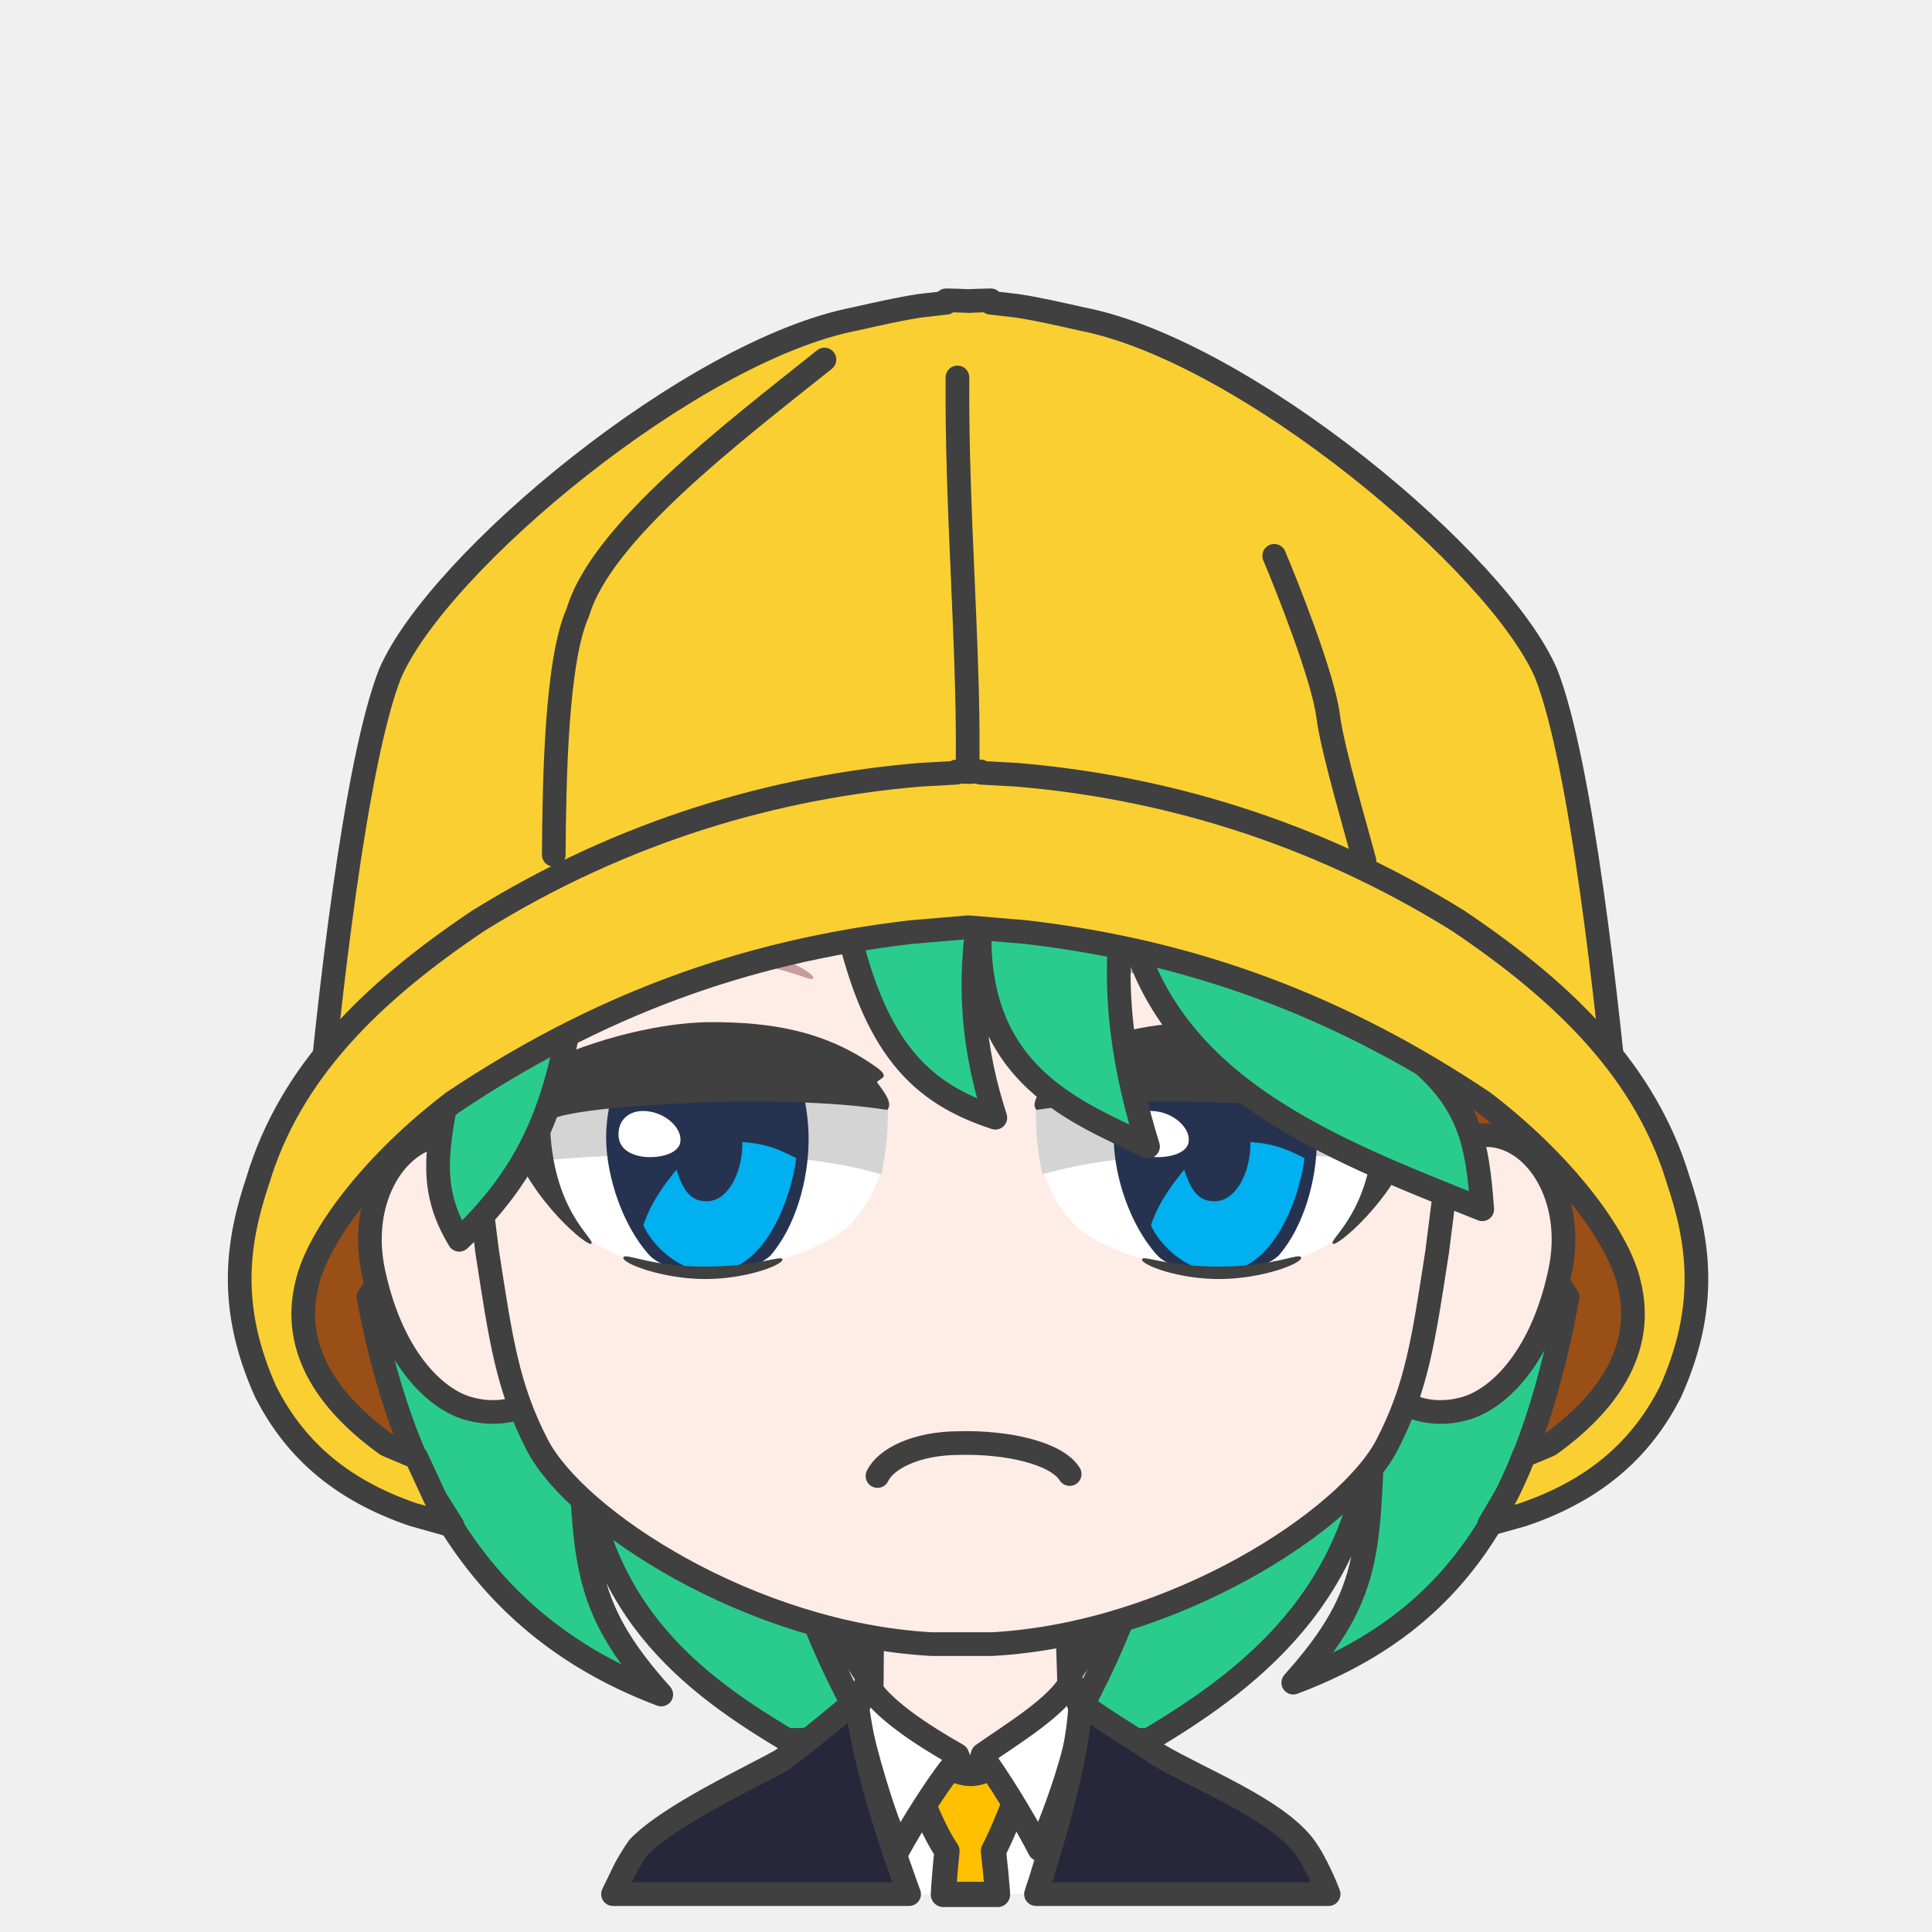
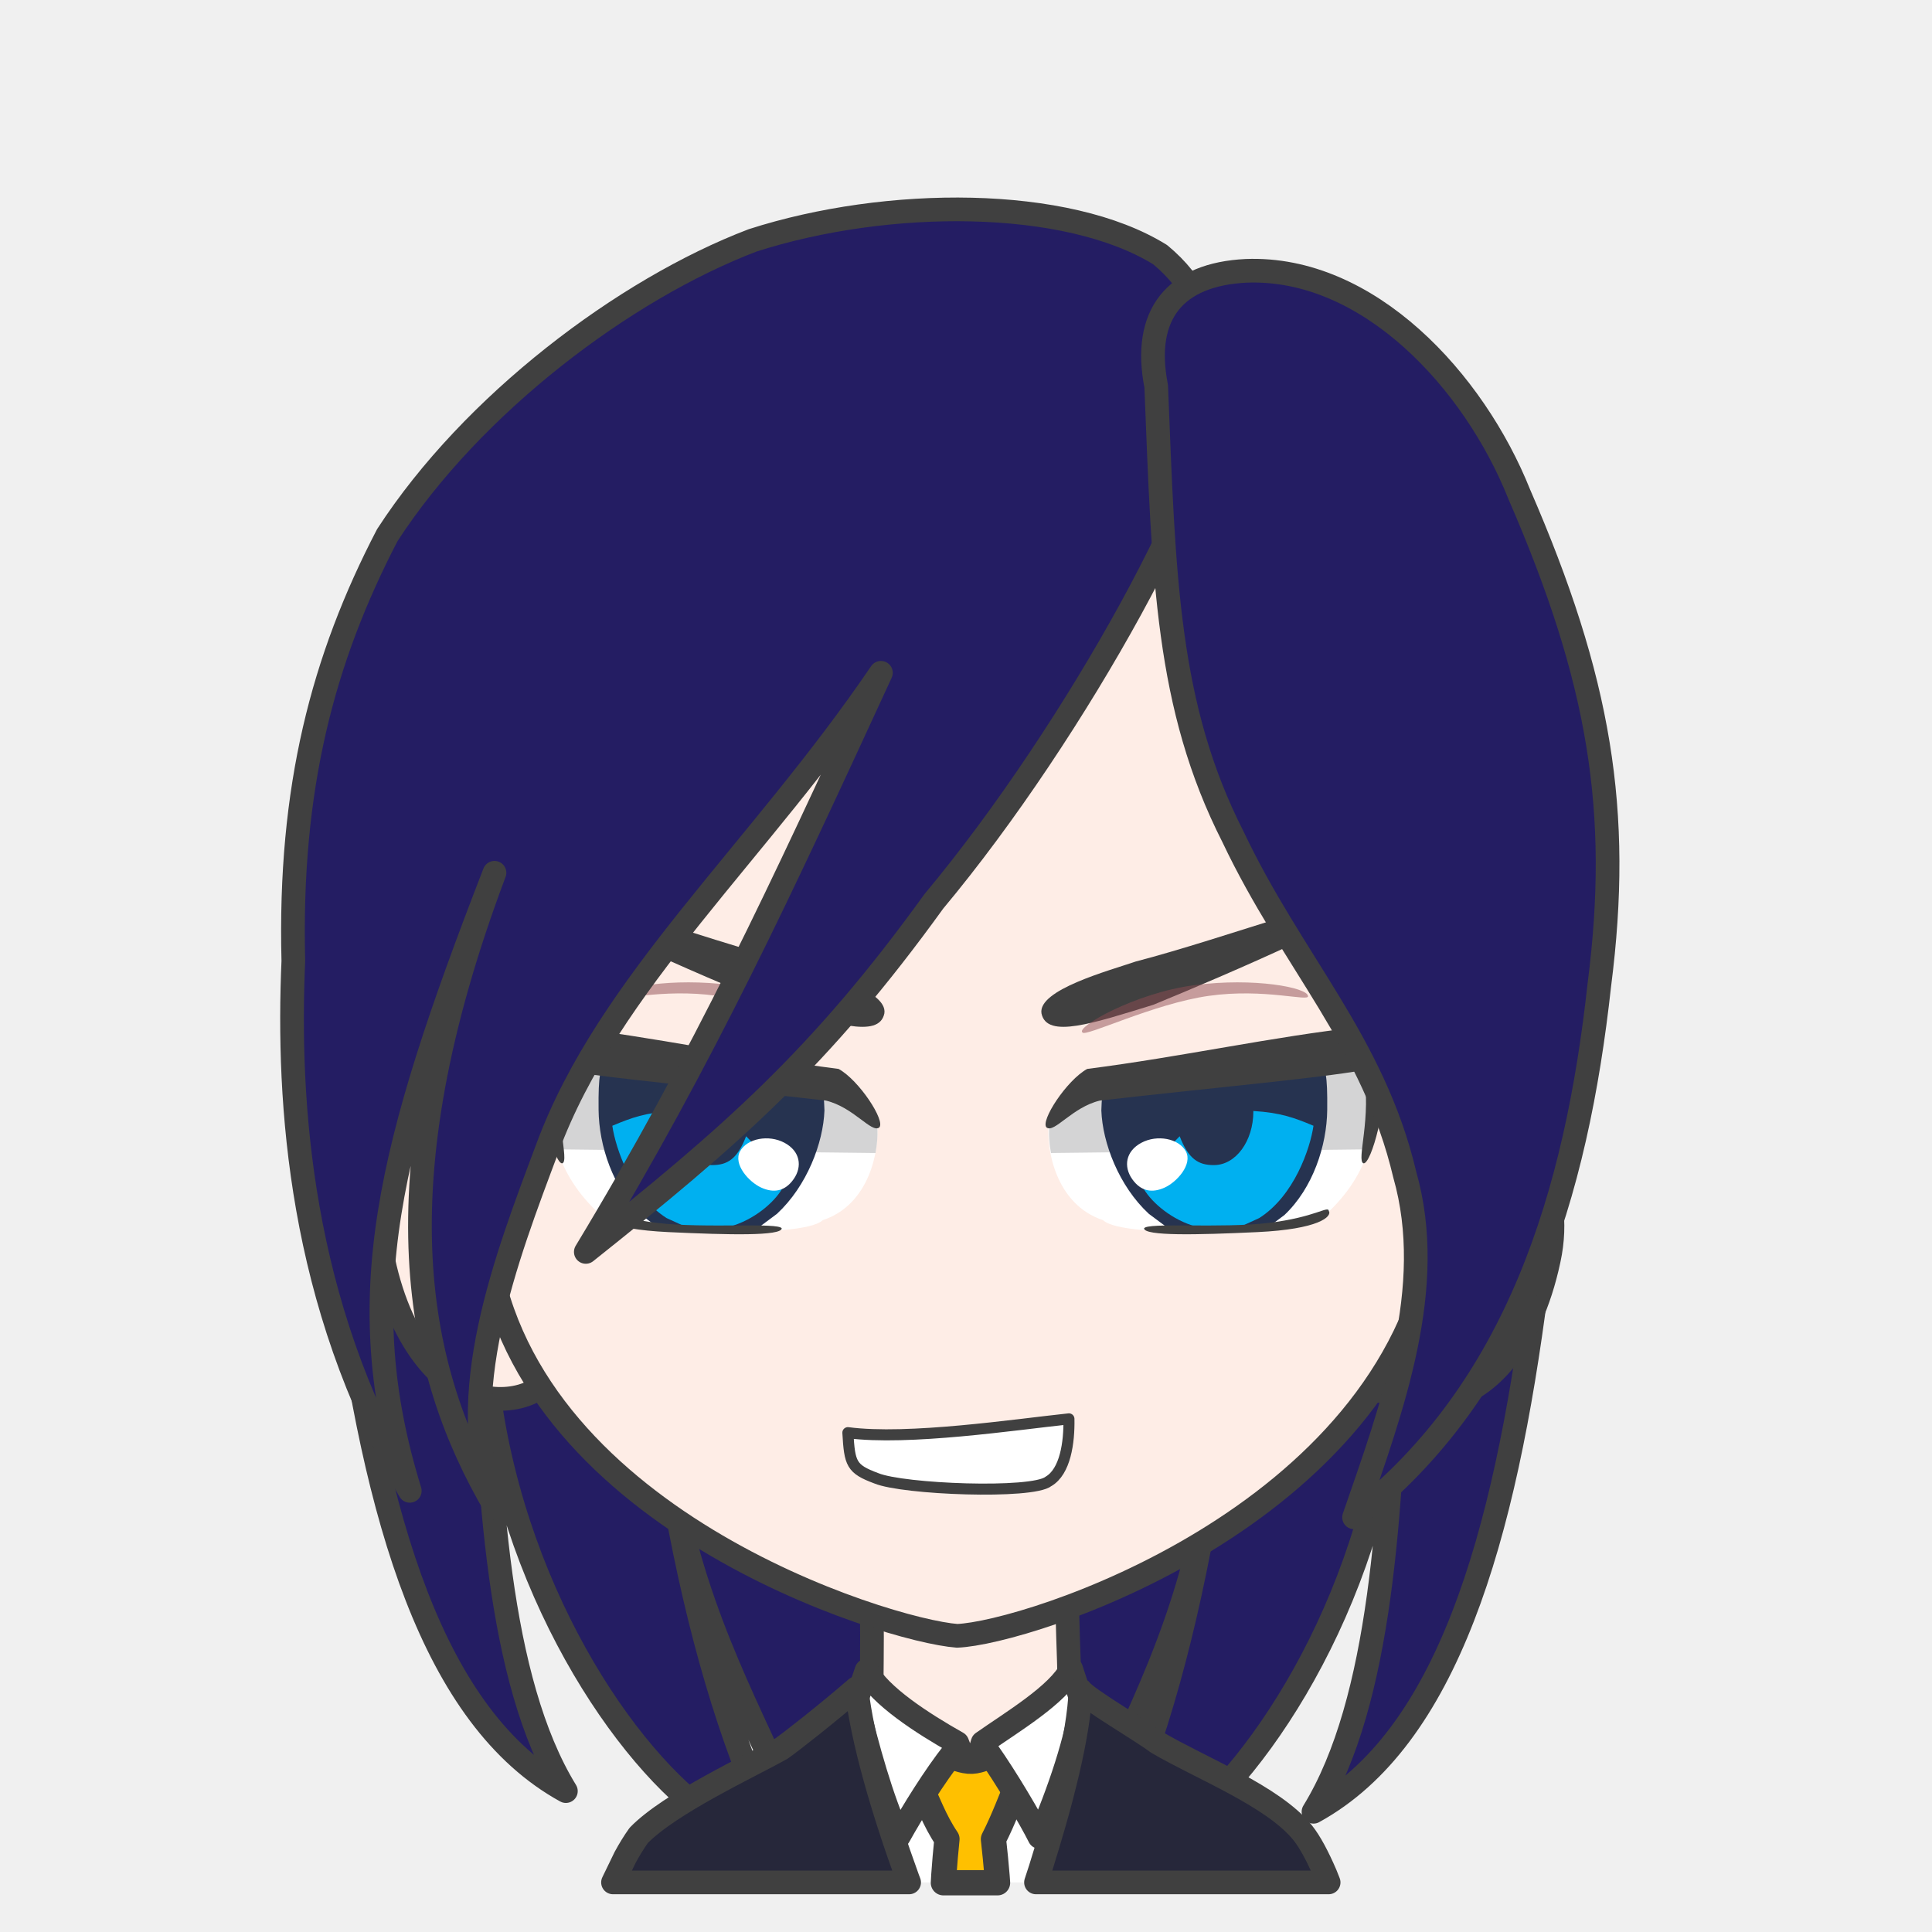
<svg xmlns="http://www.w3.org/2000/svg" width="2805" height="2805" xml:space="preserve" overflow="hidden">
-   <g transform="translate(-7105 -936)">
-     <path d="M7798.58 3108 7590.11 3028.98 7497 2870.93 7541.53 2629.8 7788.46 2415.02 8417.93 2182 8664.86 2192.13 9164.8 2364.36 9391.49 2556.86 9519 2771.64 9519 2937.79 9373.27 3079.63 9239.68 3101.92" fill="#9A4F16" fill-rule="evenodd" />
-     <path d="M7728.96 2682 8510.06 2684.49 9291.95 2682 9381 2819.46C9324.33 3123.59 9217.41 3290.49 8982.64 3378.98 9102.99 3244.67 9090.18 3181.91 9100.43 2968.07 9094.49 3236.26 8933.6 3366.62 8772.23 3462.3L8649.19 3459.61C8721.5 3340.56 8771.15 3205.35 8807.85 3049.92 8770.08 3224.22 8670.77 3343.26 8602.23 3451.52L8595.54 3452.03 8595.89 3465 8510.06 3458.5 8424.14 3465 8424.49 3452.02 8417.98 3451.52C8349.51 3343.26 8250.3 3224.22 8212.57 3049.92 8249.23 3205.35 8298.83 3340.56 8371.07 3459.61L8248.15 3462.3C8086.95 3366.62 7950.87 3251.04 7944.94 2982.85 7955.19 3196.68 7944.81 3261.91 8065.04 3396.22 7830.52 3307.73 7696.61 3123.59 7640 2819.46Z" stroke="#404040" stroke-width="34.375" stroke-linecap="round" stroke-linejoin="round" stroke-miterlimit="10" fill="#2ACC8E" fill-rule="evenodd" />
-     <path d="M100.689 0C98.84 79.836 96.894 90.206 97.677 152.663 83.972 154.528 27.834 183.216 0 194.001 30.346 293.966 148.667 378.98 237.171 377.992 325.675 377.003 449.331 272.574 478 193.222L384.281 152.667C385.064 90.208 383.117 77.408 384.519 2.429L100.689 0Z" stroke="#404040" stroke-width="34.375" stroke-linecap="round" stroke-linejoin="round" stroke-miterlimit="10" fill="#FEEDE6" fill-rule="evenodd" transform="matrix(-1 0 0 1 8755 3281)" />
-     <path d="M8665 3416C8657.12 3512.12 8651.9 3593.77 8641.17 3674.48L8639.16 3686 8394.8 3686 8390.69 3670.47C8371.35 3591.38 8358.65 3512.79 8349 3417.72L8493.99 3496.83 8517.36 3548.43 8536.48 3494.54Z" fill="#FFFFFF" fill-rule="evenodd" />
-     <path d="M8588.5 3466.5 8585.9 3534.72C8573.06 3564.33 8562.63 3593.93 8547.36 3623.54 8549.5 3642.36 8551.19 3659.96 8552.59 3676.77L8553.3 3686.5 8474.68 3686.5 8475.34 3675.15C8476.5 3658.73 8477.95 3641.61 8479.85 3623.31 8461.23 3596.03 8452.3 3568.75 8438.53 3541.47L8437.5 3473.59C8447.5 3484.62 8490.96 3512.07 8516.13 3510.89 8541.29 3509.71 8574.52 3483.6 8588.5 3466.5Z" stroke="#404040" stroke-width="36.667" stroke-linecap="round" stroke-linejoin="round" stroke-miterlimit="10" fill="#FFC000" fill-rule="evenodd" />
-     <path d="M8363.03 3378.5C8381.69 3414.96 8444.68 3455.65 8494.87 3484.06L8501.06 3500.14 8489.7 3497.15C8462.53 3531.31 8429.57 3584.69 8409.81 3620.39 8384.62 3564.66 8364.7 3491.99 8348 3423.18L8363.03 3378.5ZM8660.11 3376 8675 3421.78C8670.69 3473.1 8641.03 3559.75 8614.17 3621 8600.84 3594.29 8566.35 3535.34 8538.75 3496.1L8526.76 3500.14 8531.65 3483.51C8573.89 3453.7 8641.66 3413.29 8660.11 3376Z" stroke="#404040" stroke-width="34.375" stroke-linecap="round" stroke-linejoin="round" stroke-miterlimit="10" fill="#FFFFFF" fill-rule="evenodd" />
-     <path d="M360.257 2.64C351.193 15.603 270.781 62.143 248.996 78.862 186.77 115.64 80.312 156.728 37.621 210.019 26.948 223.341 15.861 244.346 4.77 270.024L0 282 424.878 282 418.477 262.397C388.157 166.036 362.993 69.528 360.257 2.64ZM685.525 0C676.986 76.713 646.427 179.471 611.045 276.831L609.081 282 1039 282 1021.48 245.832C1015.17 234.165 1008.58 223.408 1001.69 213.779 955.872 166.667 839.865 113.369 794.529 87.734 779.497 77.089 729.56 38.118 685.525 0Z" stroke="#404040" stroke-width="34.375" stroke-linecap="round" stroke-linejoin="round" stroke-miterlimit="10" fill="#26273A" fill-rule="evenodd" transform="matrix(-1 0 0 1 9034 3404)" />
-     <path d="M1618.3 0.036C1606.55 0.3 1583.79 0.199 1567.33 10.016L160.194 11.858C142.833 2.041 127.486 0.88 114.656 0.036 42.39-2.078-18.914 90.323 5.425 200.007 33.467 329.763 100.538 388.174 148.668 398.363 175.635 405.076 205.71 402.541 228.312 390.397L1504.59 390.397C1527.2 402.541 1557.29 405.076 1584.27 398.363 1632.42 388.174 1699.52 329.763 1727.57 200.007 1751.92 90.323 1690.59-2.078 1618.3 0.036Z" stroke="#404040" stroke-width="34.375" stroke-linecap="round" stroke-linejoin="round" stroke-miterlimit="10" fill="#FEEDE6" fill-rule="evenodd" transform="matrix(-1 0 0 1 9375 2584)" />
-     <path d="M1474 666.291C1471.86 440.308 1415.73 7.5 731.293 0 77.289 2.901-1.423 444.265 0.019 666.291 0.542 939.615 26.781 1089.24 47.443 1258.4 67.278 1386.53 76.88 1454.95 120.233 1538.78 176.537 1647.65 430.308 1813.3 693.203 1828L782.016 1828C1044.46 1813.3 1297.79 1647.65 1353.99 1538.78 1397.27 1454.95 1406.86 1386.53 1426.66 1258.4 1447.28 1089.24 1473.48 939.615 1474 666.291Z" stroke="#404040" stroke-width="34.375" stroke-linecap="round" stroke-linejoin="round" stroke-miterlimit="10" fill="#FEEDE6" fill-rule="evenodd" transform="matrix(-1 0 0 1 9239 1495)" />
-     <path d="M8611 2543.56C8694.12 2434.13 8948.63 2424.63 9140 2523.34 9138.77 2592.47 9117.27 2647.11 9070.64 2705.82 9000.02 2809.16 8768.55 2795.73 8670.51 2719.5 8609.1 2657.83 8613.34 2599.07 8611 2543.56Z" fill="#FFFFFF" fill-rule="evenodd" />
-     <path d="M8618.39 2641C8766.31 2597.57 8989.34 2610.59 9123.42 2621.66 9146.18 2534.91 9108.96 2495.39 9026.08 2500.48 8943.21 2505.57 8696.52 2452.05 8609.07 2547.04 8608.41 2583.68 8612.5 2612.35 8618.39 2641Z" fill="#D4D4D5" fill-rule="evenodd" />
-     <path d="M8757.97 2459.79 8982.81 2456C9006.49 2495.91 9017.37 2547.19 9016.99 2592.58 9016.51 2649.31 8998.24 2716.7 8961.12 2759.29 8920.34 2795.06 8812.32 2789.87 8784.08 2757.38 8744.87 2713.23 8723.61 2644.7 8722.08 2593.41 8720.86 2552.38 8732.92 2500.96 8757.97 2459.79Z" fill="#263350" fill-rule="evenodd" />
-     <path d="M8920.41 2594C8955.75 2596.66 8973.51 2604.49 8999 2617.49 8993.29 2665.69 8957.8 2783.85 8874.17 2783 8826.69 2782.51 8787.71 2742.13 8776 2714.85 8787.88 2680.21 8806.8 2655.91 8824.32 2634.19 8835.74 2670.15 8848.56 2680.26 8869.13 2680.03 8897.5 2680.03 8920.5 2641.87 8920.5 2594.8 8920.47 2594.53 8920.44 2594.27 8920.41 2594Z" fill="#00B0F0" fill-rule="evenodd" />
-     <path d="M8740.18 2578.81C8742.01 2558.95 8759.4 2545.3 8786.3 2549.89 8813.2 2554.48 8834.7 2576.59 8830.47 2595.39 8826.23 2614.2 8790.42 2618.96 8770.29 2614.38 8750.17 2609.79 8738.36 2598.67 8740.18 2578.81Z" fill="#FFFFFF" fill-rule="evenodd" />
-     <path d="M0.018 2.036C1.215-6.487 36.362 14.475 116.16 14.93 195.958 15.386 230.82-3.065 231 4.769 231.179 12.602 177.764 33.448 117.24 32.993 56.716 32.537-1.179 10.559 0.018 2.036Z" fill="#404040" fill-rule="evenodd" transform="matrix(-1 0 0 1 8994 2760)" />
-     <path d="M8865.21 2420C8948.56 2419.92 9059.32 2451.84 9122.66 2487.18 9160.83 2511.83 9194.84 2524.41 9255 2522.36 9235.14 2568.17 9219.73 2578.37 9156.89 2593.17 9128.77 2678.24 9043.3 2749.04 9039.95 2741.44 9035.3 2733.38 9098.11 2693.33 9100.41 2563.26 9084.72 2542.88 8775.46 2521.2 8609.86 2547.43 8600.01 2536.9 8618.2 2517.13 8624.9 2506.96 8619.19 2500.91 8606.96 2500.27 8622.55 2487.69 8699.69 2431.19 8781.86 2420.09 8865.21 2420Z" fill="#404040" fill-rule="evenodd" />
-     <path d="M8891.68 2165.46C9031.73 2175.28 9180.7 2245.14 9175.89 2252.47 9170.25 2267.92 9060.42 2208.05 8894.56 2199.33 8728.7 2190.61 8663.7 2234.67 8661 2219.22 8662.2 2197.89 8751.64 2155.63 8891.68 2165.46Z" fill="#404040" fill-rule="evenodd" />
-     <path d="M8879.32 2305C8964.7 2305.2 9060.02 2354.9 9057.97 2367.36 9054.2 2377.23 9007.81 2339.66 8888.67 2332.99 8769.53 2326.32 8720.89 2365.06 8717.09 2356.03 8713.89 2347.5 8793.93 2304.8 8879.32 2305Z" fill="#8D4D53" fill-rule="evenodd" fill-opacity="0.502" />
-     <path d="M0 88.559C83.117-20.873 337.627-30.367 529 68.341 527.772 137.468 506.27 192.108 459.637 250.819 389.017 354.162 157.554 340.731 59.507 264.499-1.9 202.827 2.342 144.071 0 88.559Z" fill="#FFFFFF" fill-rule="evenodd" transform="matrix(-1 0 0 1 8393 2455)" />
-     <path d="M9.371 151C157.012 107.567 379.615 120.592 513.434 131.662 536.152 44.905 499.003 5.389 416.284 10.482 333.565 15.574 87.356-37.949 0.069 57.039-0.586 93.676 3.498 122.349 9.371 151Z" fill="#D4D4D5" fill-rule="evenodd" transform="matrix(-1 0 0 1 8394 2490)" />
-     <path d="M8020.85 2459.79 8244.92 2456C8268.52 2495.91 8279.37 2547.19 8278.99 2592.58 8278.51 2649.31 8260.31 2716.7 8223.31 2759.29 8182.67 2795.06 8075.01 2789.87 8046.87 2757.38 8007.79 2713.23 7986.61 2644.7 7985.08 2593.41 7983.87 2552.38 7995.88 2500.96 8020.85 2459.79Z" fill="#263350" fill-rule="evenodd" />
-     <path d="M8182.76 2594C8217.95 2596.66 8235.62 2604.49 8261 2617.49 8255.31 2665.69 8219.98 2783.85 8136.73 2783 8089.47 2782.51 8050.66 2742.13 8039 2714.85 8050.83 2680.21 8069.67 2655.91 8087.1 2634.19 8098.47 2670.15 8111.24 2680.26 8131.71 2680.03 8159.96 2680.03 8182.86 2641.87 8182.86 2594.8 8182.82 2594.53 8182.79 2594.27 8182.76 2594Z" fill="#00B0F0" fill-rule="evenodd" />
-     <path d="M8003.18 2578.81C8004.98 2558.95 8022.19 2545.3 8048.79 2549.89 8075.4 2554.48 8096.66 2576.59 8092.47 2595.39 8088.29 2614.2 8052.87 2618.96 8032.96 2614.38 8013.05 2609.79 8001.38 2598.67 8003.18 2578.81Z" fill="#FFFFFF" fill-rule="evenodd" />
-     <path d="M8010.02 2762.04C8011.22 2753.51 8046.36 2774.47 8126.16 2774.93 8205.96 2775.39 8240.82 2756.93 8241 2764.77 8241.18 2772.6 8187.76 2793.45 8127.24 2792.99 8066.72 2792.54 8008.82 2770.56 8010.02 2762.04Z" fill="#404040" fill-rule="evenodd" />
-     <path d="M257.813 0C341.036-0.084 451.622 31.836 514.867 67.181 552.972 91.833 586.928 104.409 647 102.364 627.173 148.172 611.788 158.372 549.041 173.171 520.963 258.242 435.627 329.045 432.281 321.439 427.637 313.378 490.348 273.334 492.648 143.264 476.98 122.876 168.197 101.197 2.858 127.426-6.975 116.898 11.184 97.135 17.868 86.96 12.171 80.906-0.045 80.267 15.526 67.69 92.546 11.185 174.59 0.085 257.813 0Z" fill="#404040" fill-rule="evenodd" transform="matrix(-1 0 0 1 8396 2420)" />
-     <path d="M230.683 1.458C370.729 11.281 519.696 81.135 514.887 88.466 509.253 103.915 399.424 44.049 233.564 35.329 67.704 26.609 2.704 70.674 0 55.224 1.2 33.894 90.636-8.365 230.683 1.458Z" fill="#404040" fill-rule="evenodd" transform="matrix(-1 0 0 1 8343 2164)" />
-     <path d="M161.84 0.001C246.975 0.2 342.016 49.899 339.968 62.358 336.215 72.229 289.96 34.66 171.168 27.988 52.376 21.316 3.882 60.06 0.093 51.033-3.1 42.497 76.705-0.198 161.84 0.001Z" fill="#8D4D53" fill-rule="evenodd" fill-opacity="0.502" transform="matrix(-1 0 0 1 8286 2305)" />
-     <path d="M8379 3079C8390.71 3054.14 8434.64 3031.47 8496.66 3031.16 8566.95 3029.19 8639.04 3045.54 8658 3076.11" stroke="#404040" stroke-width="34.375" stroke-linecap="round" stroke-linejoin="round" stroke-miterlimit="10" fill="none" fill-rule="evenodd" />
-     <path d="M7798.88 1995.15C7792.32 2160.06 7768.51 2324.96 7761.94 2489.87 7738.13 2603.91 7726.64 2661.34 7771.79 2736 7892.48 2621.96 7917.11 2515.3 7941.74 2364.35L8330.9 2260.97C8371.95 2458.69 8442.56 2523.51 8550.11 2558.79 8518.91 2462.8 8507.42 2364.35 8530.41 2241.28 8502.49 2491.51 8661.77 2547.3 8771.78 2600.63 8738.12 2490.69 8716.78 2378.29 8737.3 2241.28 8779.99 2507.1 9029.58 2600.63 9257 2691.7 9249.61 2592.42 9239.76 2525.15 9131.38 2450.49L9143.7 1973" stroke="#404040" stroke-width="34.375" stroke-linecap="round" stroke-linejoin="round" stroke-miterlimit="10" fill="#2ACC8E" fill-rule="evenodd" />
-     <path d="M979.203 0C968.541 0.205 958.61 0.526 949.251 0.962L946.958 1.105 944.662 0.962C935.291 0.526 925.349 0.205 914.676 0L914.72 3.544 876.177 8.005C846.756 12.52 818.873 18.883 782.378 27.092 545.368 73.067 177.962 380.112 108.253 541.844 57.407 671.147 18.452 1025.4 0 1229 245.646 930.371 771.321 789.041 940.473 778.629L946.958 778.552 953.45 778.629C1122.8 789.041 1649.07 930.371 1895 1229 1876.53 1025.4 1837.53 671.147 1786.62 541.844 1716.83 380.112 1349.01 73.067 1111.73 27.092 1075.19 18.883 1047.27 12.52 1017.82 8.005L979.158 3.535Z" stroke="#404040" stroke-width="34.375" stroke-linecap="round" stroke-linejoin="round" stroke-miterlimit="10" fill="#FACF32" fill-rule="evenodd" transform="matrix(-1 0 0 1 9458 1372)" />
-     <path d="M1074.38 0 1056.89 0.964 1039.39 0 1039.33 1.933 986.317 4.857C778.867 22.411 558.559 84.715 346.163 216.718 186.85 323.695 73.008 438.948 26.339 593.511-3.876 683.71-17.558 778.047 38 901.349 77.147 977.893 140.128 1041.05 251.793 1079.05L300.9 1092.83 275.848 1050.5C269.267 1037.41 262.996 1023.87 257.016 1009.87L250.547 993.423 213.313 977.693C133.433 920.397 73.188 842.411 97.684 743.736 113.439 674.521 194.298 568.063 309.26 480.227 515.583 342.163 727.443 261.916 973.92 233.251L1056.89 226.215 1139.96 233.251C1386.72 261.916 1598.83 342.163 1805.39 480.227 1920.48 568.063 2001.43 674.521 2017.2 743.736 2041.73 842.411 1981.41 920.397 1901.44 977.693L1858.58 995.783 1830.7 1055.96 1806.03 1095 1862.92 1079.05C1974.71 1041.05 2037.76 977.893 2076.96 901.349 2132.58 778.047 2118.88 683.71 2088.63 593.511 2041.91 438.948 1927.94 323.695 1768.44 216.718 1555.8 84.715 1335.24 22.411 1127.55 4.857L1074.44 1.931Z" stroke="#404040" stroke-width="34.375" stroke-linecap="round" stroke-linejoin="round" stroke-miterlimit="10" fill="#FACF32" fill-rule="evenodd" transform="matrix(-1 0 0 1 9568 2056)" />
-     <path d="M7909 2177C7909.73 2068.46 7912.64 1894.35 7943.93 1825.15 7978.14 1709.32 8165.18 1567.27 8302 1458" stroke="#404040" stroke-width="34.375" stroke-linecap="round" stroke-linejoin="round" stroke-miterlimit="10" fill="none" fill-rule="evenodd" />
-     <path d="M8509.92 2037C8511.33 1867.97 8493.67 1674.89 8495.08 1484" stroke="#404040" stroke-width="34.375" stroke-linecap="round" stroke-linejoin="round" stroke-miterlimit="10" fill="none" fill-rule="evenodd" />
-     <path d="M9086 2186C9077.24 2151.75 9039.56 2025.26 9033.42 1976.67 9026.71 1919.49 8970.9 1780.45 8955 1743" stroke="#404040" stroke-width="34.375" stroke-linecap="round" stroke-linejoin="round" stroke-miterlimit="10" fill="none" fill-rule="evenodd" />
+   <g transform="translate(-7105 -942)">
+     <path d="M8390 3557 8243.52 3540.82C8187.15 3410.85 8105.47 3267.94 8074.4 3058.69 8104.58 3245.28 8145.42 3407.61 8204.9 3550.53L8103.7 3553.76C7970.98 3438.89 7810.29 3167.09 7805.41 2845.12 7813.84 3101.83 7827.6 3381.19 7926.59 3542.44 7733.5 3436.2 7649.61 3147.13 7603 2782.03L7676.24 2617 8372.69 2620.24" stroke="#404040" stroke-width="34.375" stroke-linecap="round" stroke-linejoin="round" stroke-miterlimit="10" fill="#241D63" fill-rule="evenodd" />
+     <path d="M788 940 641.333 923.821C584.889 793.85 503.111 650.936 472 441.687 502.222 628.285 543.111 790.614 602.667 933.529L501.333 936.765C368.444 821.894 207.555 550.087 202.666 228.124 211.111 484.831 224.889 764.188 324 925.439 130.667 819.197 46.667 530.132 0 165.026L73.333 0 770.667 3.236" stroke="#404040" stroke-width="34.375" stroke-linecap="round" stroke-linejoin="round" stroke-miterlimit="10" fill="#241D63" fill-rule="evenodd" transform="matrix(-1 0 0 1 9336 2647)" />
+     <path d="M100.689 0C98.84 79.836 96.894 90.206 97.677 152.663 83.972 154.528 27.834 183.216 0 194.001 30.346 293.966 148.667 378.98 237.171 377.992 325.675 377.003 449.331 272.574 478 193.222L384.281 152.667C385.064 90.208 383.117 77.408 384.519 2.429L100.689 0Z" stroke="#404040" stroke-width="34.375" stroke-linecap="round" stroke-linejoin="round" stroke-miterlimit="10" fill="#FEEDE6" fill-rule="evenodd" transform="matrix(-1 0 0 1 8755 3270)" />
+     <path d="M8665 3405C8657.12 3501.12 8651.9 3582.77 8641.17 3663.48L8639.16 3675 8394.8 3675 8390.69 3659.47C8371.35 3580.38 8358.65 3501.79 8349 3406.72L8493.99 3485.83 8517.36 3537.43 8536.48 3483.54Z" fill="#FFFFFF" fill-rule="evenodd" />
+     <path d="M8588.5 3454.5 8585.9 3523.03C8573.06 3552.77 8562.63 3582.51 8547.36 3612.26 8549.5 3631.16 8551.19 3648.84 8552.59 3665.72L8553.3 3675.5 8474.68 3675.5 8475.34 3664.1C8476.5 3647.6 8477.95 3630.41 8479.85 3612.02 8461.23 3584.62 8452.3 3557.21 8438.53 3529.81L8437.5 3461.63C8447.5 3472.7 8490.96 3500.28 8516.13 3499.09 8541.29 3497.91 8574.52 3471.68 8588.5 3454.5Z" stroke="#404040" stroke-width="36.667" stroke-linecap="round" stroke-linejoin="round" stroke-miterlimit="10" fill="#FFC000" fill-rule="evenodd" />
+     <path d="M8363.03 3367.49C8381.69 3403.8 8444.68 3444.33 8494.87 3472.62L8501.06 3488.63 8489.7 3485.65C8462.53 3519.67 8429.57 3572.84 8409.81 3608.39 8384.62 3552.89 8364.7 3480.52 8348 3411.99L8363.03 3367.49ZM8660.11 3365 8675 3410.59C8670.69 3461.7 8641.03 3548 8614.17 3609 8600.84 3582.4 8566.35 3523.69 8538.75 3484.61L8526.76 3488.63 8531.65 3472.07C8573.89 3442.38 8641.66 3402.14 8660.11 3365Z" stroke="#404040" stroke-width="34.375" stroke-linecap="round" stroke-linejoin="round" stroke-miterlimit="10" fill="#FFFFFF" fill-rule="evenodd" />
+     <path d="M360.257 2.64C351.193 15.603 270.781 62.143 248.996 78.862 186.77 115.64 80.312 156.728 37.621 210.019 26.948 223.341 15.861 244.346 4.77 270.024L0 282 424.878 282 418.477 262.397C388.157 166.036 362.993 69.528 360.257 2.64ZM685.525 0C676.986 76.713 646.427 179.471 611.045 276.831L609.081 282 1039 282 1021.48 245.832C1015.17 234.165 1008.58 223.408 1001.69 213.779 955.872 166.667 839.865 113.369 794.529 87.734 779.497 77.089 729.56 38.118 685.525 0Z" stroke="#404040" stroke-width="34.375" stroke-linecap="round" stroke-linejoin="round" stroke-miterlimit="10" fill="#26273A" fill-rule="evenodd" transform="matrix(-1 0 0 1 9034 3393)" />
+     <path d="M1590.28 0.036C1578.74 0.3 1556.37 0.199 1540.19 10.016L157.421 11.858C140.36 2.041 125.279 0.88 112.671 0.036 41.656-2.078-18.587 90.323 5.331 200.007 32.888 329.763 98.798 388.174 146.094 398.363 172.595 405.076 202.149 402.541 224.36 390.397L1478.55 390.397C1500.77 402.541 1530.33 405.076 1556.84 398.363 1604.16 388.174 1670.1 329.763 1697.67 200.007 1721.59 90.323 1661.33-2.078 1590.28 0.036Z" stroke="#404040" stroke-width="34.375" stroke-linecap="round" stroke-linejoin="round" stroke-miterlimit="10" fill="#FEEDE6" fill-rule="evenodd" transform="matrix(-1 0 0 1 9359 2571)" />
+     <path d="M1474 666.155C1471.86 440.218 1415.73 7.498 731.293 0 77.289 2.9-1.423 444.175 0.019 666.155 0.542 939.423 26.781 1089.01 47.443 1258.14 116.934 1664.39 640.509 1831.15 742.376 1835 844.243 1827.48 1381.86 1662.7 1426.66 1258.14 1447.28 1089.01 1473.48 939.423 1474 666.155Z" stroke="#404040" stroke-width="34.375" stroke-linecap="round" stroke-linejoin="round" stroke-miterlimit="10" fill="#FEEDE6" fill-rule="evenodd" transform="matrix(-1 0 0 1 9237 1482)" />
+     <path d="M0.072 0C-0.621 34.426 5.373 76.54 29.686 90.739 53.353 109.673 241.114 102.362 279.756 86.26 316.08 72.725 318.421 65.305 321 20.031 233.639 31.633 78.095 8.27 0.072 0Z" stroke="#404040" stroke-width="16.042" stroke-linecap="round" stroke-linejoin="round" stroke-miterlimit="10" fill="#FFFFFF" fill-rule="evenodd" transform="matrix(-1 0 0 1 8657 3002)" />
+     <path d="M8753.9 2337.99C8880.71 2305.19 9101.41 2223.98 9103.03 2241.75 9107.21 2261.77 8885.57 2357.32 8779.43 2400.83 8692.94 2427.34 8624.82 2450.76 8617.09 2413.36 8611.47 2379.01 8715.22 2351.3 8753.9 2337.99Z" fill="#404040" fill-rule="evenodd" />
+     <path d="M9101.58 2483C9112.52 2589.27 9086.2 2654.93 9026.54 2708.31 8986.49 2728.12 8737.29 2742.73 8706.41 2713.47 8637.96 2690.86 8624.16 2611.11 8627.44 2574.78 8665.75 2527.63 8679.18 2507.91 8726.11 2495.45 8855.58 2497.55 9015.03 2488.86 9101.58 2483Z" fill="#FFFFFF" fill-rule="evenodd" />
+     <path d="M9101.13 2479C9110.14 2510.83 9095.36 2578.64 9092.02 2610.68L8630.9 2616C8629.08 2606.95 8626.33 2584.85 8629.34 2573.19 8676.78 2484.55 8904.88 2490.7 9101.13 2479Z" fill="#D4D4D5" fill-rule="evenodd" />
+     <path d="M8839.31 2372.28C8925.99 2360.91 9003.12 2375.84 9003.99 2388.02 9006.88 2397.02 8941.05 2376.44 8860.31 2387.8 8779.58 2399.16 8679.4 2448.63 8676.51 2440.88 8666.66 2433.45 8752.64 2383.66 8839.31 2372.28Z" fill="#8D4D53" fill-rule="evenodd" fill-opacity="0.502" />
+     <path d="M9020.45 2488.21C9029.35 2489.83 9032.48 2501.55 9031.94 2553.47 9031.41 2605.4 9011.09 2667.07 8969.81 2706.05L8947.14 2723 8798.05 2723 8772.94 2704.3C8729.33 2663.89 8705.7 2601.17 8704 2554.24 8704.98 2521.84 8708.12 2504.94 8722.81 2498.31 8766.02 2497.88 8971.15 2489.19 8997.72 2489.71 9007.68 2489.91 9015.1 2487.24 9020.45 2488.21Z" fill="#263350" fill-rule="evenodd" />
+     <path d="M8924.6 2555C8963.9 2557.43 8983.65 2564.58 9012 2576.45 9007.23 2609.45 8983.84 2678.39 8933.21 2710.46L8905.79 2723 8842.93 2723 8835.67 2721.15C8800.59 2709.43 8773.77 2684.02 8764 2665.34 8777.22 2633.71 8798.26 2611.52 8817.73 2591.69 8830.43 2624.53 8844.7 2633.76 8867.57 2633.55 8899.12 2633.55 8924.7 2598.71 8924.7 2555.73 8924.67 2555.49 8924.63 2555.24 8924.6 2555Z" fill="#00B0F0" fill-rule="evenodd" />
+     <path d="M8748.73 2653.83C8736.03 2635.68 8739.14 2613.46 8762.11 2601.16 8785.07 2588.85 8816.47 2594.85 8826.66 2613.55 8836.84 2632.25 8813.96 2657.97 8795.96 2666.19 8777.95 2674.4 8761.44 2671.98 8748.73 2653.83Z" fill="#FFFFFF" fill-rule="evenodd" />
+     <path d="M8624.53 2578.99C8635.78 2587.46 8661.48 2549.69 8701.75 2539.92 8857.81 2522.02 9019.13 2507.51 9084.3 2495.73 9097.17 2564.48 9073.73 2627.57 9084.64 2630.98 9095.7 2632.65 9120.27 2544.82 9114.92 2485.89 9135.99 2470.22 9186.37 2464.46 9205 2390 9155.25 2420.52 9165.26 2427.63 9079.48 2433.05 8955.89 2446.49 8819.79 2476.59 8683.51 2493.91 8653.67 2510.24 8614.78 2569.89 8624.53 2578.99Z" fill="#404040" fill-rule="evenodd" />
+     <path d="M8766 2725.54C8769.37 2716.39 8878.6 2725.77 8946.81 2717.5 9015.03 2709.23 9033.27 2691.98 9034.28 2700.13 9039.25 2708.21 9020.01 2726.61 8930.64 2730.85 8841.27 2735.08 8767.18 2736.54 8766 2725.54Z" fill="#404040" fill-rule="evenodd" />
+     <path d="M143.546 65.007C272.951 44.744 500.525-14.535 500.396 3.303 502.601 23.632 272.703 97.096 162.814 130.048 74.153 147.989 4.074 164.642 0.035 126.669-2.207 91.939 103.752 74.482 143.546 65.007Z" fill="#404040" fill-rule="evenodd" transform="matrix(-0.995226 -0.0975925 -0.0975925 0.995226 8401.37 2287.3)" />
+     <path d="M474.575 0C485.524 106.272 459.201 171.93 399.541 225.314 359.494 245.116 110.287 259.726 79.413 230.472 10.963 207.859-2.838 128.114 0.444 91.777 38.752 44.632 52.178 24.913 99.109 12.449 228.575 14.548 388.032 5.856 474.575 0Z" fill="#FFFFFF" fill-rule="evenodd" transform="matrix(-1 0 0 1 8379 2483)" />
+     <path d="M474.122 0C483.154 31.829 468.342 99.641 464.999 131.679L2.902 137C1.078 127.953-1.672 105.853 1.342 94.192 48.878 5.551 277.459 11.7 474.122 0Z" fill="#D4D4D5" fill-rule="evenodd" transform="matrix(-1 0 0 1 8379 2479)" />
+     <path d="M159.075 8.844C244.871-7.923 322.789 2.165 324.411 14.266 327.856 23.064 260.869 6.636 181.002 23.016 101.136 39.396 4.241 95.028 0.871 87.468-9.427 80.673 73.279 25.612 159.075 8.844Z" fill="#8D4D53" fill-rule="evenodd" fill-opacity="0.502" transform="matrix(-0.998049 0.0624398 0.0624398 0.998049 8324.96 2353.52)" />
+     <path d="M316.447 0.213C325.351 1.829 328.475 13.549 327.943 65.474 327.411 117.398 307.095 179.069 265.81 218.051L243.139 235 94.051 235 68.944 216.3C25.333 175.893 1.698 113.174 0 66.236 0.981 33.837 4.119 16.936 18.808 10.31 62.018 9.875 267.151 1.187 293.718 1.714 303.681 1.911 311.105-0.756 316.447 0.213Z" fill="#263350" fill-rule="evenodd" transform="matrix(-1 0 0 1 8302 2488)" />
+     <path d="M160.596 0C199.903 2.429 219.648 9.58 248 21.45 243.235 54.452 219.842 123.387 169.206 155.464L141.785 168 78.926 168 71.671 166.154C36.594 154.431 9.766 129.022 0 110.342 13.216 78.713 34.257 56.523 53.733 36.695 66.433 69.527 80.697 78.759 103.569 78.55 135.124 78.55 160.704 43.71 160.704 0.732 160.668 0.488 160.632 0.244 160.596 0Z" fill="#00B0F0" fill-rule="evenodd" transform="matrix(-1 0 0 1 8242 2555)" />
+     <path d="M0.175 33.149C1.905 11.064 18.427-4.11 43.979 0.991 69.531 6.091 89.951 30.678 85.93 51.591 81.909 72.504 47.892 77.806 28.774 72.706 9.656 67.606-1.555 55.235 0.175 33.149Z" fill="#FFFFFF" fill-rule="evenodd" transform="matrix(-0.771963 -0.635668 -0.635668 0.771963 8278.54 2628.35)" />
+     <path d="M1.531 188.986C12.779 197.457 38.482 159.688 78.751 149.923 234.812 132.019 396.134 117.513 461.304 105.731 474.166 174.482 450.728 237.568 461.639 240.977 472.703 242.651 497.267 154.818 491.915 95.891 512.987 80.216 563.368 74.459 582 0 532.248 30.515 542.262 37.633 456.482 43.055 332.889 56.485 196.794 86.586 60.509 103.908 30.67 120.237-8.223 179.889 1.531 188.986Z" fill="#404040" fill-rule="evenodd" transform="matrix(-1 0 0 1 8383 2390)" />
+     <path d="M0 27.541C3.369 18.393 112.599 27.766 180.814 19.497 249.029 11.228 267.274-6.018 268.278 2.134 273.25 10.207 254.008 28.613 164.64 32.847 75.273 37.081 1.18 38.539 0 27.541Z" fill="#404040" fill-rule="evenodd" transform="matrix(-1 0 0 1 8240 2698)" />
+     <path d="M8789.39 1311.77C8838.7 1352.62 8868.81 1408.54 8873.93 1496.52 8878.41 1617.8 8667.7 2003.01 8460.83 2250.61 8296.23 2478.72 8166.22 2591.83 7955.51 2759.61 8127.15 2475.57 8239.23 2233.01 8383.98 1918.81 8207.21 2178.97 7988.17 2369.37 7899.79 2608.8 7840.22 2767.78 7761.45 2970.13 7824.85 3131 7708.29 2933.05 7651.29 2665.35 7822.93 2209.13 7667.3 2610.05 7613.5 2826.22 7699.96 3106.49 7539.85 2833.14 7521.91 2542.81 7530.88 2337.33 7524.48 2085.96 7573.79 1898.7 7667.3 1718.98 7790.27 1529.2 8011.23 1362.04 8197.6 1291.03 8392.94 1228.19 8653.61 1227.56 8789.39 1311.77Z" stroke="#404040" stroke-width="34.375" stroke-linecap="round" stroke-linejoin="round" stroke-miterlimit="10" fill="#241D63" fill-rule="evenodd" />
+     <path d="M8914.23 1335.21C8811.36 1340.24 8763.08 1398.05 8783.66 1502.99 8794.74 1781.37 8798.7 1967.38 8895.24 2157.16 8980.7 2337.51 9099.4 2455.65 9144.5 2647.31 9191.19 2811.32 9126.3 2984.76 9070.91 3145 9308.31 2958.99 9393.77 2674.96 9427.01 2372.07 9459.45 2119.45 9427.8 1929.05 9310.68 1659.46 9245 1494.82 9091.49 1328.3 8914.23 1335.21Z" stroke="#404040" stroke-width="34.375" stroke-linecap="round" stroke-linejoin="round" stroke-miterlimit="10" fill="#241D63" fill-rule="evenodd" />
  </g>
</svg>
